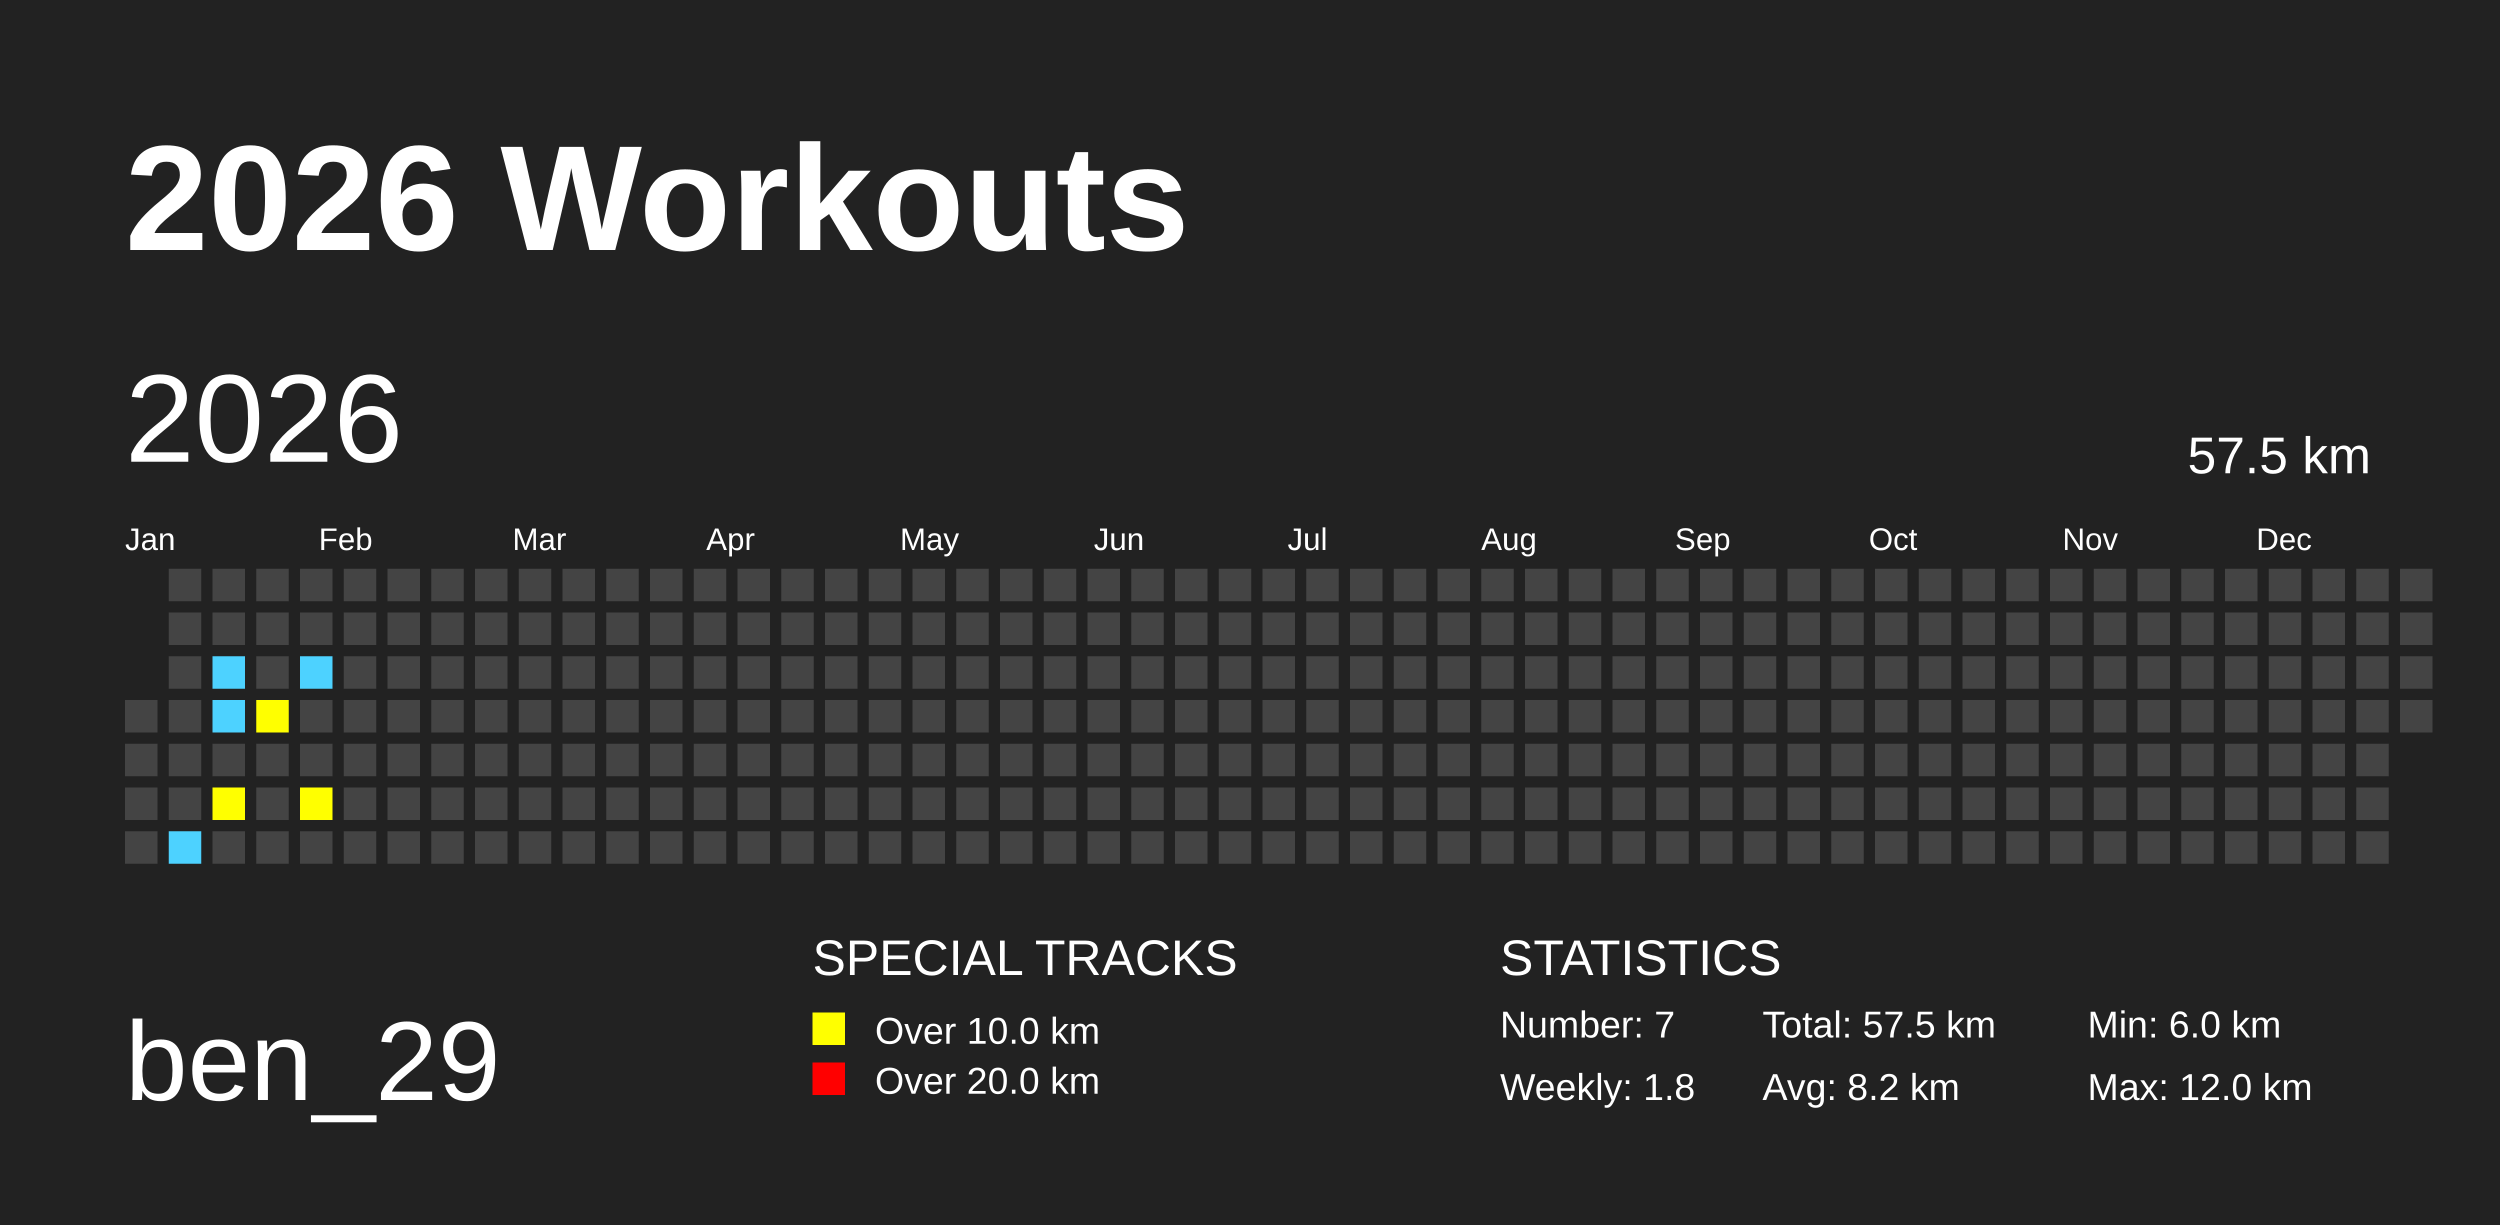
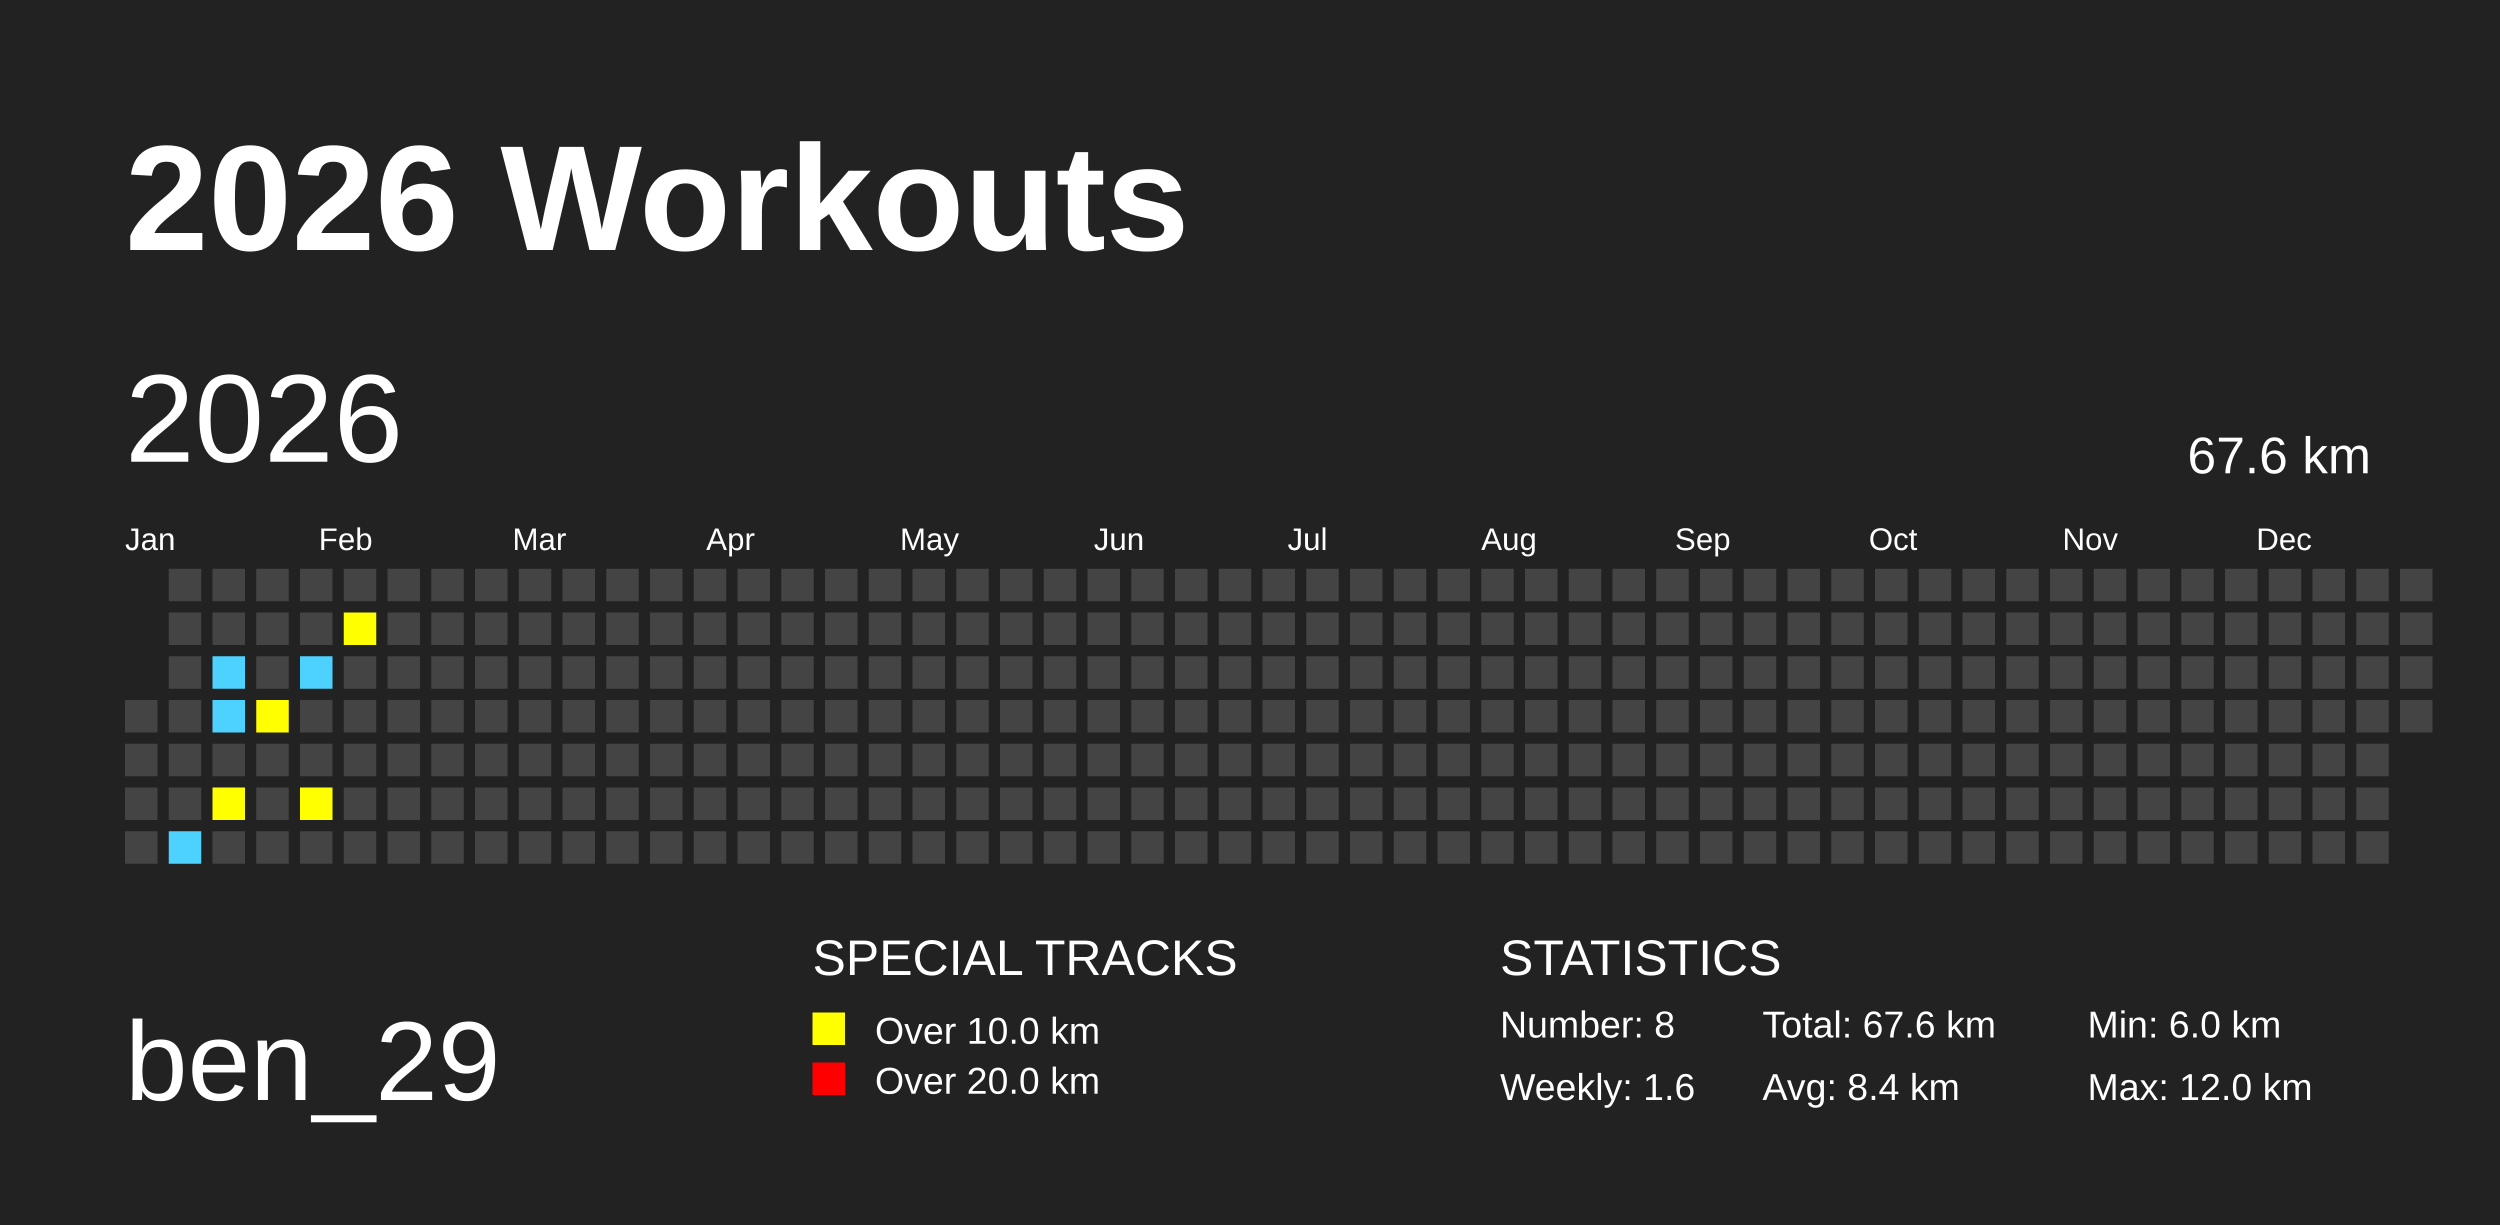
<svg xmlns="http://www.w3.org/2000/svg" baseProfile="full" height="98mm" version="1.1" viewBox="0,0,200,98" width="200mm">
  <defs />
  <rect fill="#222222" height="98" width="200" x="0" y="0" />
  <text fill="#FFFFFF" style="font-size:12px; font-family:Arial; font-weight:bold;" x="10" y="20">2026 Workouts</text>
  <text fill="#FFFFFF" style="font-size:9px; font-family:Arial" x="10" y="88">ben_29</text>
  <text fill="#FFFFFF" style="font-size:4px; font-family:Arial" x="65" y="78">SPECIAL TRACKS</text>
  <rect fill="yellow" height="2.6" width="2.6" x="65" y="81" />
  <text fill="#FFFFFF" style="font-size:3px; font-family:Arial" x="70" y="83.5">Over 10.0 km</text>
  <rect fill="red" height="2.6" width="2.6" x="65" y="85" />
  <text fill="#FFFFFF" style="font-size:3px; font-family:Arial" x="70" y="87.5">Over 20.0 km</text>
  <text fill="#FFFFFF" style="font-size:4px; font-family:Arial" x="120" y="78">STATISTICS</text>
-   <text fill="#FFFFFF" style="font-size:3px; font-family:Arial" x="120" y="83">Number: 7</text>
-   <text fill="#FFFFFF" style="font-size:3px; font-family:Arial" x="120" y="88">Weekly: 1.8</text>
-   <text fill="#FFFFFF" style="font-size:3px; font-family:Arial" x="141" y="83">Total: 57.5 km</text>
-   <text fill="#FFFFFF" style="font-size:3px; font-family:Arial" x="141" y="88">Avg: 8.2 km</text>
+   <text fill="#FFFFFF" style="font-size:3px; font-family:Arial" x="120" y="83">Number: 8</text>
+   <text fill="#FFFFFF" style="font-size:3px; font-family:Arial" x="120" y="88">Weekly: 1.6</text>
+   <text fill="#FFFFFF" style="font-size:3px; font-family:Arial" x="141" y="83">Total: 67.6 km</text>
+   <text fill="#FFFFFF" style="font-size:3px; font-family:Arial" x="141" y="88">Avg: 8.4 km</text>
  <text fill="#FFFFFF" style="font-size:3px; font-family:Arial" x="167" y="83">Min: 6.0 km</text>
  <text fill="#FFFFFF" style="font-size:3px; font-family:Arial" x="167" y="88">Max: 12.0 km</text>
  <text dominant-baseline="hanging" fill="#FFFFFF" style="font-size:10.0px; font-family:Arial;" x="10" y="30">2026</text>
-   <text dominant-baseline="hanging" fill="#FFFFFF" style="font-size:4.125px; font-family:Arial;" x="175" y="35">57.5 km</text>
+   <text dominant-baseline="hanging" fill="#FFFFFF" style="font-size:4.125px; font-family:Arial;" x="175" y="35">67.6 km</text>
  <text fill="#FFFFFF" style="font-size:2.5px; font-family:Arial" x="10.0" y="44">Jan</text>
  <text fill="#FFFFFF" style="font-size:2.5px; font-family:Arial" x="25.5" y="44">Feb</text>
  <text fill="#FFFFFF" style="font-size:2.5px; font-family:Arial" x="41.0" y="44">Mar</text>
  <text fill="#FFFFFF" style="font-size:2.5px; font-family:Arial" x="56.5" y="44">Apr</text>
  <text fill="#FFFFFF" style="font-size:2.5px; font-family:Arial" x="72.0" y="44">May</text>
  <text fill="#FFFFFF" style="font-size:2.5px; font-family:Arial" x="87.5" y="44">Jun</text>
  <text fill="#FFFFFF" style="font-size:2.5px; font-family:Arial" x="103.0" y="44">Jul</text>
  <text fill="#FFFFFF" style="font-size:2.5px; font-family:Arial" x="118.5" y="44">Aug</text>
  <text fill="#FFFFFF" style="font-size:2.5px; font-family:Arial" x="134.0" y="44">Sep</text>
  <text fill="#FFFFFF" style="font-size:2.5px; font-family:Arial" x="149.5" y="44">Oct</text>
  <text fill="#FFFFFF" style="font-size:2.5px; font-family:Arial" x="165.0" y="44">Nov</text>
  <text fill="#FFFFFF" style="font-size:2.5px; font-family:Arial" x="180.5" y="44">Dec</text>
  <rect fill="#444444" height="2.6" width="2.6" x="10.0" y="56.0" />
  <rect fill="#444444" height="2.6" width="2.6" x="10.0" y="59.5" />
  <rect fill="#444444" height="2.6" width="2.6" x="10.0" y="63.0" />
  <rect fill="#444444" height="2.6" width="2.6" x="10.0" y="66.5" />
  <rect fill="#444444" height="2.6" width="2.6" x="13.5" y="45.5" />
  <rect fill="#444444" height="2.6" width="2.6" x="13.5" y="49.0" />
  <rect fill="#444444" height="2.6" width="2.6" x="13.5" y="52.5" />
  <rect fill="#444444" height="2.6" width="2.6" x="13.5" y="56.0" />
  <rect fill="#444444" height="2.6" width="2.6" x="13.5" y="59.5" />
  <rect fill="#444444" height="2.6" width="2.6" x="13.5" y="63.0" />
  <rect fill="#4DD2FF" height="2.6" width="2.6" x="13.5" y="66.5" />
  <rect fill="#444444" height="2.6" width="2.6" x="17.0" y="45.5" />
  <rect fill="#444444" height="2.6" width="2.6" x="17.0" y="49.0" />
  <rect fill="#4DD2FF" height="2.6" width="2.6" x="17.0" y="52.5" />
  <rect fill="#4DD2FF" height="2.6" width="2.6" x="17.0" y="56.0" />
  <rect fill="#444444" height="2.6" width="2.6" x="17.0" y="59.5" />
  <rect fill="yellow" height="2.6" width="2.6" x="17.0" y="63.0" />
  <rect fill="#444444" height="2.6" width="2.6" x="17.0" y="66.5" />
  <rect fill="#444444" height="2.6" width="2.6" x="20.5" y="45.5" />
  <rect fill="#444444" height="2.6" width="2.6" x="20.5" y="49.0" />
  <rect fill="#444444" height="2.6" width="2.6" x="20.5" y="52.5" />
  <rect fill="yellow" height="2.6" width="2.6" x="20.5" y="56.0" />
  <rect fill="#444444" height="2.6" width="2.6" x="20.5" y="59.5" />
  <rect fill="#444444" height="2.6" width="2.6" x="20.5" y="63.0" />
  <rect fill="#444444" height="2.6" width="2.6" x="20.5" y="66.5" />
  <rect fill="#444444" height="2.6" width="2.6" x="24.0" y="45.5" />
  <rect fill="#444444" height="2.6" width="2.6" x="24.0" y="49.0" />
  <rect fill="#4DD2FF" height="2.6" width="2.6" x="24.0" y="52.5" />
  <rect fill="#444444" height="2.6" width="2.6" x="24.0" y="56.0" />
  <rect fill="#444444" height="2.6" width="2.6" x="24.0" y="59.5" />
  <rect fill="yellow" height="2.6" width="2.6" x="24.0" y="63.0" />
  <rect fill="#444444" height="2.6" width="2.6" x="24.0" y="66.5" />
  <rect fill="#444444" height="2.6" width="2.6" x="27.5" y="45.5" />
-   <rect fill="#444444" height="2.6" width="2.6" x="27.5" y="49.0" />
+   <rect fill="yellow" height="2.6" width="2.6" x="27.5" y="49.0" />
  <rect fill="#444444" height="2.6" width="2.6" x="27.5" y="52.5" />
  <rect fill="#444444" height="2.6" width="2.6" x="27.5" y="56.0" />
  <rect fill="#444444" height="2.6" width="2.6" x="27.5" y="59.5" />
  <rect fill="#444444" height="2.6" width="2.6" x="27.5" y="63.0" />
  <rect fill="#444444" height="2.6" width="2.6" x="27.5" y="66.5" />
  <rect fill="#444444" height="2.6" width="2.6" x="31.0" y="45.5" />
  <rect fill="#444444" height="2.6" width="2.6" x="31.0" y="49.0" />
  <rect fill="#444444" height="2.6" width="2.6" x="31.0" y="52.5" />
  <rect fill="#444444" height="2.6" width="2.6" x="31.0" y="56.0" />
  <rect fill="#444444" height="2.6" width="2.6" x="31.0" y="59.5" />
  <rect fill="#444444" height="2.6" width="2.6" x="31.0" y="63.0" />
  <rect fill="#444444" height="2.6" width="2.6" x="31.0" y="66.5" />
  <rect fill="#444444" height="2.6" width="2.6" x="34.5" y="45.5" />
  <rect fill="#444444" height="2.6" width="2.6" x="34.5" y="49.0" />
  <rect fill="#444444" height="2.6" width="2.6" x="34.5" y="52.5" />
  <rect fill="#444444" height="2.6" width="2.6" x="34.5" y="56.0" />
  <rect fill="#444444" height="2.6" width="2.6" x="34.5" y="59.5" />
  <rect fill="#444444" height="2.6" width="2.6" x="34.5" y="63.0" />
  <rect fill="#444444" height="2.6" width="2.6" x="34.5" y="66.5" />
  <rect fill="#444444" height="2.6" width="2.6" x="38.0" y="45.5" />
  <rect fill="#444444" height="2.6" width="2.6" x="38.0" y="49.0" />
  <rect fill="#444444" height="2.6" width="2.6" x="38.0" y="52.5" />
  <rect fill="#444444" height="2.6" width="2.6" x="38.0" y="56.0" />
  <rect fill="#444444" height="2.6" width="2.6" x="38.0" y="59.5" />
  <rect fill="#444444" height="2.6" width="2.6" x="38.0" y="63.0" />
  <rect fill="#444444" height="2.6" width="2.6" x="38.0" y="66.5" />
  <rect fill="#444444" height="2.6" width="2.6" x="41.5" y="45.5" />
  <rect fill="#444444" height="2.6" width="2.6" x="41.5" y="49.0" />
  <rect fill="#444444" height="2.6" width="2.6" x="41.5" y="52.5" />
  <rect fill="#444444" height="2.6" width="2.6" x="41.5" y="56.0" />
  <rect fill="#444444" height="2.6" width="2.6" x="41.5" y="59.5" />
  <rect fill="#444444" height="2.6" width="2.6" x="41.5" y="63.0" />
  <rect fill="#444444" height="2.6" width="2.6" x="41.5" y="66.5" />
  <rect fill="#444444" height="2.6" width="2.6" x="45.0" y="45.5" />
  <rect fill="#444444" height="2.6" width="2.6" x="45.0" y="49.0" />
  <rect fill="#444444" height="2.6" width="2.6" x="45.0" y="52.5" />
  <rect fill="#444444" height="2.6" width="2.6" x="45.0" y="56.0" />
  <rect fill="#444444" height="2.6" width="2.6" x="45.0" y="59.5" />
  <rect fill="#444444" height="2.6" width="2.6" x="45.0" y="63.0" />
  <rect fill="#444444" height="2.6" width="2.6" x="45.0" y="66.5" />
  <rect fill="#444444" height="2.6" width="2.6" x="48.5" y="45.5" />
  <rect fill="#444444" height="2.6" width="2.6" x="48.5" y="49.0" />
  <rect fill="#444444" height="2.6" width="2.6" x="48.5" y="52.5" />
  <rect fill="#444444" height="2.6" width="2.6" x="48.5" y="56.0" />
  <rect fill="#444444" height="2.6" width="2.6" x="48.5" y="59.5" />
  <rect fill="#444444" height="2.6" width="2.6" x="48.5" y="63.0" />
  <rect fill="#444444" height="2.6" width="2.6" x="48.5" y="66.5" />
  <rect fill="#444444" height="2.6" width="2.6" x="52.0" y="45.5" />
  <rect fill="#444444" height="2.6" width="2.6" x="52.0" y="49.0" />
  <rect fill="#444444" height="2.6" width="2.6" x="52.0" y="52.5" />
  <rect fill="#444444" height="2.6" width="2.6" x="52.0" y="56.0" />
  <rect fill="#444444" height="2.6" width="2.6" x="52.0" y="59.5" />
  <rect fill="#444444" height="2.6" width="2.6" x="52.0" y="63.0" />
  <rect fill="#444444" height="2.6" width="2.6" x="52.0" y="66.5" />
  <rect fill="#444444" height="2.6" width="2.6" x="55.5" y="45.5" />
  <rect fill="#444444" height="2.6" width="2.6" x="55.5" y="49.0" />
  <rect fill="#444444" height="2.6" width="2.6" x="55.5" y="52.5" />
  <rect fill="#444444" height="2.6" width="2.6" x="55.5" y="56.0" />
  <rect fill="#444444" height="2.6" width="2.6" x="55.5" y="59.5" />
  <rect fill="#444444" height="2.6" width="2.6" x="55.5" y="63.0" />
  <rect fill="#444444" height="2.6" width="2.6" x="55.5" y="66.5" />
  <rect fill="#444444" height="2.6" width="2.6" x="59.0" y="45.5" />
  <rect fill="#444444" height="2.6" width="2.6" x="59.0" y="49.0" />
  <rect fill="#444444" height="2.6" width="2.6" x="59.0" y="52.5" />
  <rect fill="#444444" height="2.6" width="2.6" x="59.0" y="56.0" />
  <rect fill="#444444" height="2.6" width="2.6" x="59.0" y="59.5" />
  <rect fill="#444444" height="2.6" width="2.6" x="59.0" y="63.0" />
  <rect fill="#444444" height="2.6" width="2.6" x="59.0" y="66.5" />
  <rect fill="#444444" height="2.6" width="2.6" x="62.5" y="45.5" />
  <rect fill="#444444" height="2.6" width="2.6" x="62.5" y="49.0" />
  <rect fill="#444444" height="2.6" width="2.6" x="62.5" y="52.5" />
  <rect fill="#444444" height="2.6" width="2.6" x="62.5" y="56.0" />
  <rect fill="#444444" height="2.6" width="2.6" x="62.5" y="59.5" />
  <rect fill="#444444" height="2.6" width="2.6" x="62.5" y="63.0" />
  <rect fill="#444444" height="2.6" width="2.6" x="62.5" y="66.5" />
  <rect fill="#444444" height="2.6" width="2.6" x="66.0" y="45.5" />
  <rect fill="#444444" height="2.6" width="2.6" x="66.0" y="49.0" />
  <rect fill="#444444" height="2.6" width="2.6" x="66.0" y="52.5" />
  <rect fill="#444444" height="2.6" width="2.6" x="66.0" y="56.0" />
  <rect fill="#444444" height="2.6" width="2.6" x="66.0" y="59.5" />
  <rect fill="#444444" height="2.6" width="2.6" x="66.0" y="63.0" />
  <rect fill="#444444" height="2.6" width="2.6" x="66.0" y="66.5" />
  <rect fill="#444444" height="2.6" width="2.6" x="69.5" y="45.5" />
  <rect fill="#444444" height="2.6" width="2.6" x="69.5" y="49.0" />
  <rect fill="#444444" height="2.6" width="2.6" x="69.5" y="52.5" />
  <rect fill="#444444" height="2.6" width="2.6" x="69.5" y="56.0" />
  <rect fill="#444444" height="2.6" width="2.6" x="69.5" y="59.5" />
  <rect fill="#444444" height="2.6" width="2.6" x="69.5" y="63.0" />
  <rect fill="#444444" height="2.6" width="2.6" x="69.5" y="66.5" />
  <rect fill="#444444" height="2.6" width="2.6" x="73.0" y="45.5" />
  <rect fill="#444444" height="2.6" width="2.6" x="73.0" y="49.0" />
  <rect fill="#444444" height="2.6" width="2.6" x="73.0" y="52.5" />
  <rect fill="#444444" height="2.6" width="2.6" x="73.0" y="56.0" />
  <rect fill="#444444" height="2.6" width="2.6" x="73.0" y="59.5" />
  <rect fill="#444444" height="2.6" width="2.6" x="73.0" y="63.0" />
  <rect fill="#444444" height="2.6" width="2.6" x="73.0" y="66.5" />
  <rect fill="#444444" height="2.6" width="2.6" x="76.5" y="45.5" />
  <rect fill="#444444" height="2.6" width="2.6" x="76.5" y="49.0" />
  <rect fill="#444444" height="2.6" width="2.6" x="76.5" y="52.5" />
  <rect fill="#444444" height="2.6" width="2.6" x="76.5" y="56.0" />
  <rect fill="#444444" height="2.6" width="2.6" x="76.5" y="59.5" />
  <rect fill="#444444" height="2.6" width="2.6" x="76.5" y="63.0" />
  <rect fill="#444444" height="2.6" width="2.6" x="76.5" y="66.5" />
  <rect fill="#444444" height="2.6" width="2.6" x="80.0" y="45.5" />
  <rect fill="#444444" height="2.6" width="2.6" x="80.0" y="49.0" />
  <rect fill="#444444" height="2.6" width="2.6" x="80.0" y="52.5" />
  <rect fill="#444444" height="2.6" width="2.6" x="80.0" y="56.0" />
  <rect fill="#444444" height="2.6" width="2.6" x="80.0" y="59.5" />
  <rect fill="#444444" height="2.6" width="2.6" x="80.0" y="63.0" />
  <rect fill="#444444" height="2.6" width="2.6" x="80.0" y="66.5" />
  <rect fill="#444444" height="2.6" width="2.6" x="83.5" y="45.5" />
  <rect fill="#444444" height="2.6" width="2.6" x="83.5" y="49.0" />
  <rect fill="#444444" height="2.6" width="2.6" x="83.5" y="52.5" />
  <rect fill="#444444" height="2.6" width="2.6" x="83.5" y="56.0" />
  <rect fill="#444444" height="2.6" width="2.6" x="83.5" y="59.5" />
  <rect fill="#444444" height="2.6" width="2.6" x="83.5" y="63.0" />
  <rect fill="#444444" height="2.6" width="2.6" x="83.5" y="66.5" />
  <rect fill="#444444" height="2.6" width="2.6" x="87.0" y="45.5" />
  <rect fill="#444444" height="2.6" width="2.6" x="87.0" y="49.0" />
  <rect fill="#444444" height="2.6" width="2.6" x="87.0" y="52.5" />
  <rect fill="#444444" height="2.6" width="2.6" x="87.0" y="56.0" />
  <rect fill="#444444" height="2.6" width="2.6" x="87.0" y="59.5" />
  <rect fill="#444444" height="2.6" width="2.6" x="87.0" y="63.0" />
  <rect fill="#444444" height="2.6" width="2.6" x="87.0" y="66.5" />
  <rect fill="#444444" height="2.6" width="2.6" x="90.5" y="45.5" />
  <rect fill="#444444" height="2.6" width="2.6" x="90.5" y="49.0" />
  <rect fill="#444444" height="2.6" width="2.6" x="90.5" y="52.5" />
  <rect fill="#444444" height="2.6" width="2.6" x="90.5" y="56.0" />
  <rect fill="#444444" height="2.6" width="2.6" x="90.5" y="59.5" />
  <rect fill="#444444" height="2.6" width="2.6" x="90.5" y="63.0" />
  <rect fill="#444444" height="2.6" width="2.6" x="90.5" y="66.5" />
  <rect fill="#444444" height="2.6" width="2.6" x="94.0" y="45.5" />
  <rect fill="#444444" height="2.6" width="2.6" x="94.0" y="49.0" />
  <rect fill="#444444" height="2.6" width="2.6" x="94.0" y="52.5" />
  <rect fill="#444444" height="2.6" width="2.6" x="94.0" y="56.0" />
  <rect fill="#444444" height="2.6" width="2.6" x="94.0" y="59.5" />
  <rect fill="#444444" height="2.6" width="2.6" x="94.0" y="63.0" />
  <rect fill="#444444" height="2.6" width="2.6" x="94.0" y="66.5" />
  <rect fill="#444444" height="2.6" width="2.6" x="97.5" y="45.5" />
  <rect fill="#444444" height="2.6" width="2.6" x="97.5" y="49.0" />
  <rect fill="#444444" height="2.6" width="2.6" x="97.5" y="52.5" />
  <rect fill="#444444" height="2.6" width="2.6" x="97.5" y="56.0" />
  <rect fill="#444444" height="2.6" width="2.6" x="97.5" y="59.5" />
  <rect fill="#444444" height="2.6" width="2.6" x="97.5" y="63.0" />
  <rect fill="#444444" height="2.6" width="2.6" x="97.5" y="66.5" />
  <rect fill="#444444" height="2.6" width="2.6" x="101.0" y="45.5" />
  <rect fill="#444444" height="2.6" width="2.6" x="101.0" y="49.0" />
  <rect fill="#444444" height="2.6" width="2.6" x="101.0" y="52.5" />
  <rect fill="#444444" height="2.6" width="2.6" x="101.0" y="56.0" />
  <rect fill="#444444" height="2.6" width="2.6" x="101.0" y="59.5" />
  <rect fill="#444444" height="2.6" width="2.6" x="101.0" y="63.0" />
  <rect fill="#444444" height="2.6" width="2.6" x="101.0" y="66.5" />
  <rect fill="#444444" height="2.6" width="2.6" x="104.5" y="45.5" />
  <rect fill="#444444" height="2.6" width="2.6" x="104.5" y="49.0" />
  <rect fill="#444444" height="2.6" width="2.6" x="104.5" y="52.5" />
  <rect fill="#444444" height="2.6" width="2.6" x="104.5" y="56.0" />
  <rect fill="#444444" height="2.6" width="2.6" x="104.5" y="59.5" />
  <rect fill="#444444" height="2.6" width="2.6" x="104.5" y="63.0" />
  <rect fill="#444444" height="2.6" width="2.6" x="104.5" y="66.5" />
  <rect fill="#444444" height="2.6" width="2.6" x="108.0" y="45.5" />
  <rect fill="#444444" height="2.6" width="2.6" x="108.0" y="49.0" />
  <rect fill="#444444" height="2.6" width="2.6" x="108.0" y="52.5" />
  <rect fill="#444444" height="2.6" width="2.6" x="108.0" y="56.0" />
  <rect fill="#444444" height="2.6" width="2.6" x="108.0" y="59.5" />
  <rect fill="#444444" height="2.6" width="2.6" x="108.0" y="63.0" />
  <rect fill="#444444" height="2.6" width="2.6" x="108.0" y="66.5" />
  <rect fill="#444444" height="2.6" width="2.6" x="111.5" y="45.5" />
  <rect fill="#444444" height="2.6" width="2.6" x="111.5" y="49.0" />
  <rect fill="#444444" height="2.6" width="2.6" x="111.5" y="52.5" />
  <rect fill="#444444" height="2.6" width="2.6" x="111.5" y="56.0" />
  <rect fill="#444444" height="2.6" width="2.6" x="111.5" y="59.5" />
  <rect fill="#444444" height="2.6" width="2.6" x="111.5" y="63.0" />
  <rect fill="#444444" height="2.6" width="2.6" x="111.5" y="66.5" />
  <rect fill="#444444" height="2.6" width="2.6" x="115.0" y="45.5" />
  <rect fill="#444444" height="2.6" width="2.6" x="115.0" y="49.0" />
  <rect fill="#444444" height="2.6" width="2.6" x="115.0" y="52.5" />
  <rect fill="#444444" height="2.6" width="2.6" x="115.0" y="56.0" />
  <rect fill="#444444" height="2.6" width="2.6" x="115.0" y="59.5" />
  <rect fill="#444444" height="2.6" width="2.6" x="115.0" y="63.0" />
  <rect fill="#444444" height="2.6" width="2.6" x="115.0" y="66.5" />
  <rect fill="#444444" height="2.6" width="2.6" x="118.5" y="45.5" />
  <rect fill="#444444" height="2.6" width="2.6" x="118.5" y="49.0" />
  <rect fill="#444444" height="2.6" width="2.6" x="118.5" y="52.5" />
  <rect fill="#444444" height="2.6" width="2.6" x="118.5" y="56.0" />
  <rect fill="#444444" height="2.6" width="2.6" x="118.5" y="59.5" />
  <rect fill="#444444" height="2.6" width="2.6" x="118.5" y="63.0" />
  <rect fill="#444444" height="2.6" width="2.6" x="118.5" y="66.5" />
  <rect fill="#444444" height="2.6" width="2.6" x="122.0" y="45.5" />
  <rect fill="#444444" height="2.6" width="2.6" x="122.0" y="49.0" />
  <rect fill="#444444" height="2.6" width="2.6" x="122.0" y="52.5" />
  <rect fill="#444444" height="2.6" width="2.6" x="122.0" y="56.0" />
  <rect fill="#444444" height="2.6" width="2.6" x="122.0" y="59.5" />
  <rect fill="#444444" height="2.6" width="2.6" x="122.0" y="63.0" />
  <rect fill="#444444" height="2.6" width="2.6" x="122.0" y="66.5" />
  <rect fill="#444444" height="2.6" width="2.6" x="125.5" y="45.5" />
  <rect fill="#444444" height="2.6" width="2.6" x="125.5" y="49.0" />
  <rect fill="#444444" height="2.6" width="2.6" x="125.5" y="52.5" />
  <rect fill="#444444" height="2.6" width="2.6" x="125.5" y="56.0" />
  <rect fill="#444444" height="2.6" width="2.6" x="125.5" y="59.5" />
  <rect fill="#444444" height="2.6" width="2.6" x="125.5" y="63.0" />
  <rect fill="#444444" height="2.6" width="2.6" x="125.5" y="66.5" />
  <rect fill="#444444" height="2.6" width="2.6" x="129.0" y="45.5" />
  <rect fill="#444444" height="2.6" width="2.6" x="129.0" y="49.0" />
  <rect fill="#444444" height="2.6" width="2.6" x="129.0" y="52.5" />
  <rect fill="#444444" height="2.6" width="2.6" x="129.0" y="56.0" />
  <rect fill="#444444" height="2.6" width="2.6" x="129.0" y="59.5" />
  <rect fill="#444444" height="2.6" width="2.6" x="129.0" y="63.0" />
  <rect fill="#444444" height="2.6" width="2.6" x="129.0" y="66.5" />
  <rect fill="#444444" height="2.6" width="2.6" x="132.5" y="45.5" />
  <rect fill="#444444" height="2.6" width="2.6" x="132.5" y="49.0" />
  <rect fill="#444444" height="2.6" width="2.6" x="132.5" y="52.5" />
  <rect fill="#444444" height="2.6" width="2.6" x="132.5" y="56.0" />
  <rect fill="#444444" height="2.6" width="2.6" x="132.5" y="59.5" />
  <rect fill="#444444" height="2.6" width="2.6" x="132.5" y="63.0" />
  <rect fill="#444444" height="2.6" width="2.6" x="132.5" y="66.5" />
  <rect fill="#444444" height="2.6" width="2.6" x="136.0" y="45.5" />
  <rect fill="#444444" height="2.6" width="2.6" x="136.0" y="49.0" />
  <rect fill="#444444" height="2.6" width="2.6" x="136.0" y="52.5" />
  <rect fill="#444444" height="2.6" width="2.6" x="136.0" y="56.0" />
  <rect fill="#444444" height="2.6" width="2.6" x="136.0" y="59.5" />
  <rect fill="#444444" height="2.6" width="2.6" x="136.0" y="63.0" />
  <rect fill="#444444" height="2.6" width="2.6" x="136.0" y="66.5" />
  <rect fill="#444444" height="2.6" width="2.6" x="139.5" y="45.5" />
  <rect fill="#444444" height="2.6" width="2.6" x="139.5" y="49.0" />
  <rect fill="#444444" height="2.6" width="2.6" x="139.5" y="52.5" />
  <rect fill="#444444" height="2.6" width="2.6" x="139.5" y="56.0" />
  <rect fill="#444444" height="2.6" width="2.6" x="139.5" y="59.5" />
  <rect fill="#444444" height="2.6" width="2.6" x="139.5" y="63.0" />
  <rect fill="#444444" height="2.6" width="2.6" x="139.5" y="66.5" />
  <rect fill="#444444" height="2.6" width="2.6" x="143.0" y="45.5" />
  <rect fill="#444444" height="2.6" width="2.6" x="143.0" y="49.0" />
  <rect fill="#444444" height="2.6" width="2.6" x="143.0" y="52.5" />
  <rect fill="#444444" height="2.6" width="2.6" x="143.0" y="56.0" />
  <rect fill="#444444" height="2.6" width="2.6" x="143.0" y="59.5" />
  <rect fill="#444444" height="2.6" width="2.6" x="143.0" y="63.0" />
  <rect fill="#444444" height="2.6" width="2.6" x="143.0" y="66.5" />
  <rect fill="#444444" height="2.6" width="2.6" x="146.5" y="45.5" />
  <rect fill="#444444" height="2.6" width="2.6" x="146.5" y="49.0" />
  <rect fill="#444444" height="2.6" width="2.6" x="146.5" y="52.5" />
  <rect fill="#444444" height="2.6" width="2.6" x="146.5" y="56.0" />
  <rect fill="#444444" height="2.6" width="2.6" x="146.5" y="59.5" />
  <rect fill="#444444" height="2.6" width="2.6" x="146.5" y="63.0" />
  <rect fill="#444444" height="2.6" width="2.6" x="146.5" y="66.5" />
  <rect fill="#444444" height="2.6" width="2.6" x="150.0" y="45.5" />
  <rect fill="#444444" height="2.6" width="2.6" x="150.0" y="49.0" />
  <rect fill="#444444" height="2.6" width="2.6" x="150.0" y="52.5" />
  <rect fill="#444444" height="2.6" width="2.6" x="150.0" y="56.0" />
  <rect fill="#444444" height="2.6" width="2.6" x="150.0" y="59.5" />
  <rect fill="#444444" height="2.6" width="2.6" x="150.0" y="63.0" />
  <rect fill="#444444" height="2.6" width="2.6" x="150.0" y="66.5" />
  <rect fill="#444444" height="2.6" width="2.6" x="153.5" y="45.5" />
  <rect fill="#444444" height="2.6" width="2.6" x="153.5" y="49.0" />
  <rect fill="#444444" height="2.6" width="2.6" x="153.5" y="52.5" />
  <rect fill="#444444" height="2.6" width="2.6" x="153.5" y="56.0" />
  <rect fill="#444444" height="2.6" width="2.6" x="153.5" y="59.5" />
  <rect fill="#444444" height="2.6" width="2.6" x="153.5" y="63.0" />
  <rect fill="#444444" height="2.6" width="2.6" x="153.5" y="66.5" />
  <rect fill="#444444" height="2.6" width="2.6" x="157.0" y="45.5" />
  <rect fill="#444444" height="2.6" width="2.6" x="157.0" y="49.0" />
  <rect fill="#444444" height="2.6" width="2.6" x="157.0" y="52.5" />
  <rect fill="#444444" height="2.6" width="2.6" x="157.0" y="56.0" />
  <rect fill="#444444" height="2.6" width="2.6" x="157.0" y="59.5" />
  <rect fill="#444444" height="2.6" width="2.6" x="157.0" y="63.0" />
  <rect fill="#444444" height="2.6" width="2.6" x="157.0" y="66.5" />
  <rect fill="#444444" height="2.6" width="2.6" x="160.5" y="45.5" />
  <rect fill="#444444" height="2.6" width="2.6" x="160.5" y="49.0" />
  <rect fill="#444444" height="2.6" width="2.6" x="160.5" y="52.5" />
  <rect fill="#444444" height="2.6" width="2.6" x="160.5" y="56.0" />
  <rect fill="#444444" height="2.6" width="2.6" x="160.5" y="59.5" />
  <rect fill="#444444" height="2.6" width="2.6" x="160.5" y="63.0" />
  <rect fill="#444444" height="2.6" width="2.6" x="160.5" y="66.5" />
  <rect fill="#444444" height="2.6" width="2.6" x="164.0" y="45.5" />
  <rect fill="#444444" height="2.6" width="2.6" x="164.0" y="49.0" />
  <rect fill="#444444" height="2.6" width="2.6" x="164.0" y="52.5" />
  <rect fill="#444444" height="2.6" width="2.6" x="164.0" y="56.0" />
  <rect fill="#444444" height="2.6" width="2.6" x="164.0" y="59.5" />
  <rect fill="#444444" height="2.6" width="2.6" x="164.0" y="63.0" />
  <rect fill="#444444" height="2.6" width="2.6" x="164.0" y="66.5" />
  <rect fill="#444444" height="2.6" width="2.6" x="167.5" y="45.5" />
  <rect fill="#444444" height="2.6" width="2.6" x="167.5" y="49.0" />
  <rect fill="#444444" height="2.6" width="2.6" x="167.5" y="52.5" />
  <rect fill="#444444" height="2.6" width="2.6" x="167.5" y="56.0" />
  <rect fill="#444444" height="2.6" width="2.6" x="167.5" y="59.5" />
  <rect fill="#444444" height="2.6" width="2.6" x="167.5" y="63.0" />
  <rect fill="#444444" height="2.6" width="2.6" x="167.5" y="66.5" />
  <rect fill="#444444" height="2.6" width="2.6" x="171.0" y="45.5" />
  <rect fill="#444444" height="2.6" width="2.6" x="171.0" y="49.0" />
  <rect fill="#444444" height="2.6" width="2.6" x="171.0" y="52.5" />
  <rect fill="#444444" height="2.6" width="2.6" x="171.0" y="56.0" />
  <rect fill="#444444" height="2.6" width="2.6" x="171.0" y="59.5" />
  <rect fill="#444444" height="2.6" width="2.6" x="171.0" y="63.0" />
  <rect fill="#444444" height="2.6" width="2.6" x="171.0" y="66.5" />
  <rect fill="#444444" height="2.6" width="2.6" x="174.5" y="45.5" />
  <rect fill="#444444" height="2.6" width="2.6" x="174.5" y="49.0" />
  <rect fill="#444444" height="2.6" width="2.6" x="174.5" y="52.5" />
  <rect fill="#444444" height="2.6" width="2.6" x="174.5" y="56.0" />
  <rect fill="#444444" height="2.6" width="2.6" x="174.5" y="59.5" />
  <rect fill="#444444" height="2.6" width="2.6" x="174.5" y="63.0" />
  <rect fill="#444444" height="2.6" width="2.6" x="174.5" y="66.5" />
  <rect fill="#444444" height="2.6" width="2.6" x="178.0" y="45.5" />
  <rect fill="#444444" height="2.6" width="2.6" x="178.0" y="49.0" />
  <rect fill="#444444" height="2.6" width="2.6" x="178.0" y="52.5" />
  <rect fill="#444444" height="2.6" width="2.6" x="178.0" y="56.0" />
  <rect fill="#444444" height="2.6" width="2.6" x="178.0" y="59.5" />
  <rect fill="#444444" height="2.6" width="2.6" x="178.0" y="63.0" />
  <rect fill="#444444" height="2.6" width="2.6" x="178.0" y="66.5" />
  <rect fill="#444444" height="2.6" width="2.6" x="181.5" y="45.5" />
  <rect fill="#444444" height="2.6" width="2.6" x="181.5" y="49.0" />
  <rect fill="#444444" height="2.6" width="2.6" x="181.5" y="52.5" />
  <rect fill="#444444" height="2.6" width="2.6" x="181.5" y="56.0" />
  <rect fill="#444444" height="2.6" width="2.6" x="181.5" y="59.5" />
  <rect fill="#444444" height="2.6" width="2.6" x="181.5" y="63.0" />
  <rect fill="#444444" height="2.6" width="2.6" x="181.5" y="66.5" />
  <rect fill="#444444" height="2.6" width="2.6" x="185.0" y="45.5" />
  <rect fill="#444444" height="2.6" width="2.6" x="185.0" y="49.0" />
  <rect fill="#444444" height="2.6" width="2.6" x="185.0" y="52.5" />
  <rect fill="#444444" height="2.6" width="2.6" x="185.0" y="56.0" />
  <rect fill="#444444" height="2.6" width="2.6" x="185.0" y="59.5" />
  <rect fill="#444444" height="2.6" width="2.6" x="185.0" y="63.0" />
  <rect fill="#444444" height="2.6" width="2.6" x="185.0" y="66.5" />
  <rect fill="#444444" height="2.6" width="2.6" x="188.5" y="45.5" />
  <rect fill="#444444" height="2.6" width="2.6" x="188.5" y="49.0" />
  <rect fill="#444444" height="2.6" width="2.6" x="188.5" y="52.5" />
  <rect fill="#444444" height="2.6" width="2.6" x="188.5" y="56.0" />
  <rect fill="#444444" height="2.6" width="2.6" x="188.5" y="59.5" />
  <rect fill="#444444" height="2.6" width="2.6" x="188.5" y="63.0" />
  <rect fill="#444444" height="2.6" width="2.6" x="188.5" y="66.5" />
  <rect fill="#444444" height="2.6" width="2.6" x="192.0" y="45.5" />
  <rect fill="#444444" height="2.6" width="2.6" x="192.0" y="49.0" />
  <rect fill="#444444" height="2.6" width="2.6" x="192.0" y="52.5" />
  <rect fill="#444444" height="2.6" width="2.6" x="192.0" y="56.0" />
</svg>
